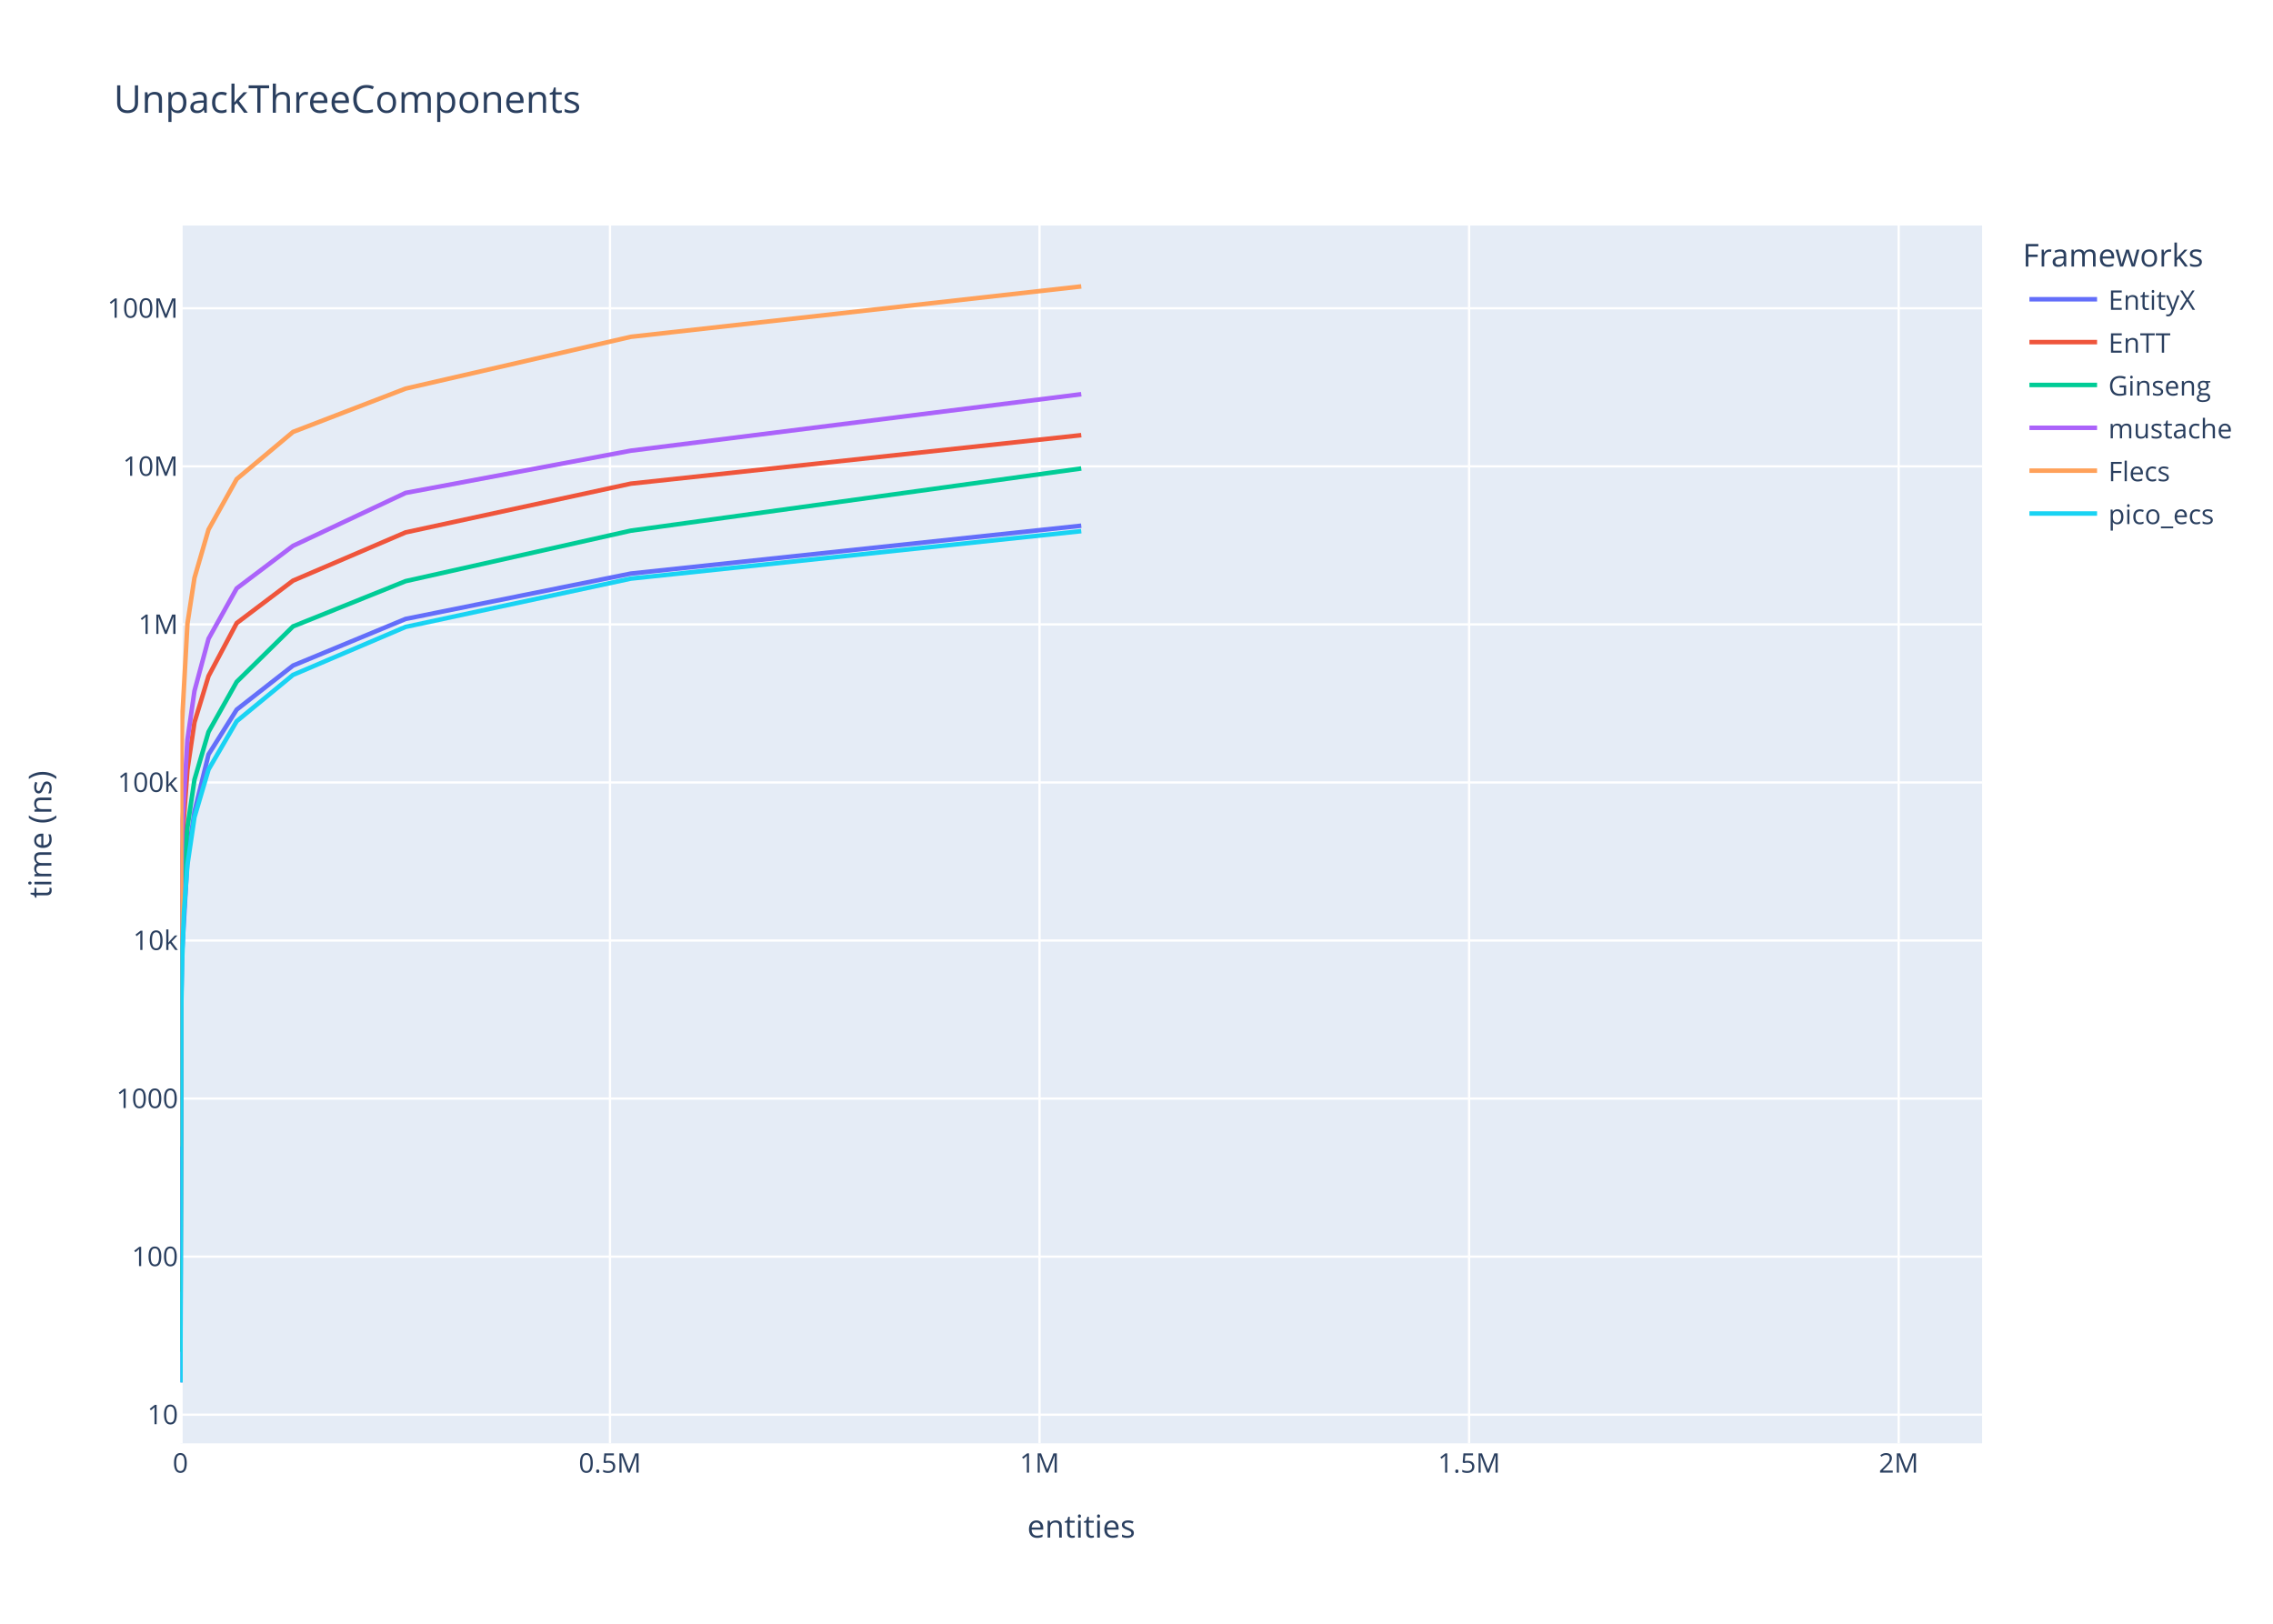
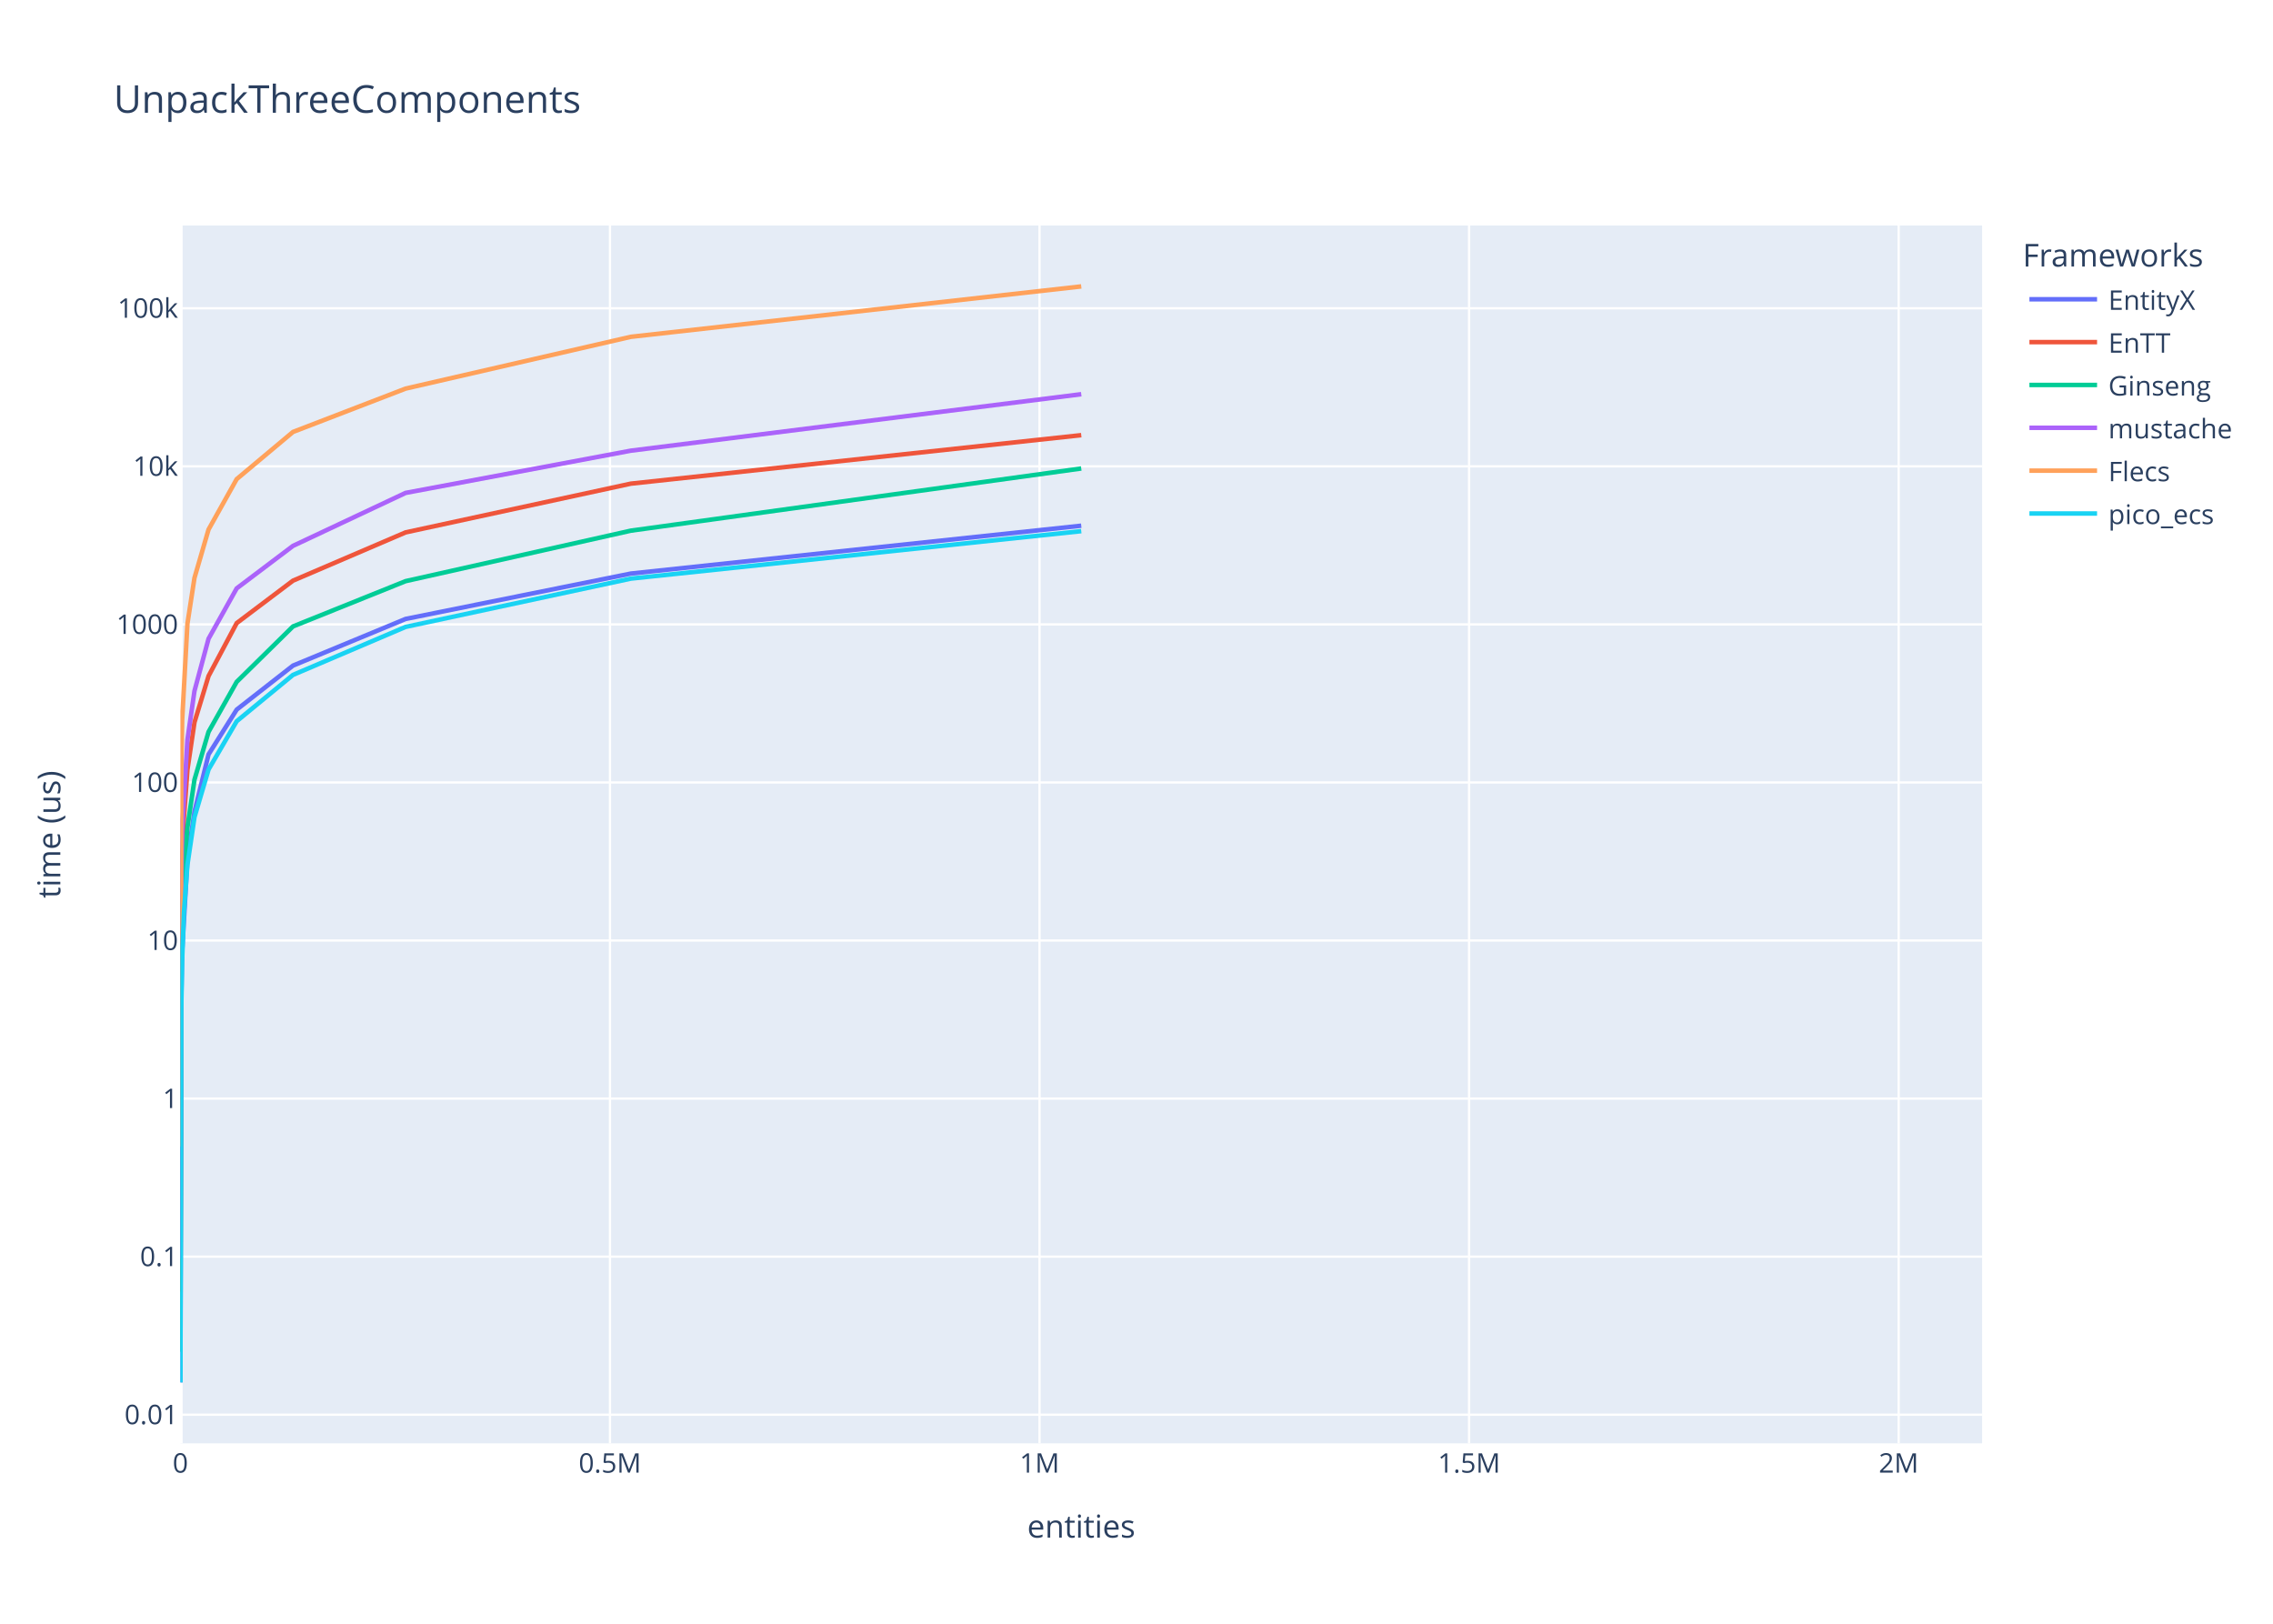
<svg xmlns="http://www.w3.org/2000/svg" class="main-svg" width="1008" height="720" style="" viewBox="0 0 1008 720">
  <rect x="0" y="0" width="1008" height="720" style="fill: rgb(255, 255, 255); fill-opacity: 1;" />
-   <defs id="defs-92918d">
+   <defs id="defs-50a247">
    <g class="clips">
-       <clipPath id="clip92918dxyplot" class="plotclip">
+       <clipPath id="clip50a247xyplot" class="plotclip">
        <rect width="799" height="540" />
      </clipPath>
-       <clipPath class="axesclip" id="clip92918dx">
+       <clipPath class="axesclip" id="clip50a247x">
        <rect x="80" y="0" width="799" height="720" />
      </clipPath>
-       <clipPath class="axesclip" id="clip92918dy">
+       <clipPath class="axesclip" id="clip50a247y">
        <rect x="0" y="100" width="1008" height="540" />
      </clipPath>
-       <clipPath class="axesclip" id="clip92918dxy">
+       <clipPath class="axesclip" id="clip50a247xy">
        <rect x="80" y="100" width="799" height="540" />
      </clipPath>
    </g>
    <g class="gradients" />
    <g class="patterns" />
  </defs>
  <g class="bglayer">
    <rect class="bg" x="80" y="100" width="799" height="540" style="fill: rgb(229, 236, 246); fill-opacity: 1; stroke-width: 0;" />
  </g>
  <g class="layer-below">
    <g class="imagelayer" />
    <g class="shapelayer" />
  </g>
  <g class="cartesianlayer">
    <g class="subplot xy">
      <g class="layer-subplot">
        <g class="shapelayer" />
        <g class="imagelayer" />
      </g>
      <g class="minor-gridlayer">
        <g class="x" />
        <g class="y" />
      </g>
      <g class="gridlayer">
        <g class="x">
          <path class="xgrid crisp" transform="translate(270.5,0)" d="M0,100v540" style="stroke: rgb(255, 255, 255); stroke-opacity: 1; stroke-width: 1px;" />
          <path class="xgrid crisp" transform="translate(460.99,0)" d="M0,100v540" style="stroke: rgb(255, 255, 255); stroke-opacity: 1; stroke-width: 1px;" />
          <path class="xgrid crisp" transform="translate(651.49,0)" d="M0,100v540" style="stroke: rgb(255, 255, 255); stroke-opacity: 1; stroke-width: 1px;" />
          <path class="xgrid crisp" transform="translate(841.99,0)" d="M0,100v540" style="stroke: rgb(255, 255, 255); stroke-opacity: 1; stroke-width: 1px;" />
        </g>
        <g class="y">
          <path class="ygrid crisp" transform="translate(0,627.31)" d="M80,0h799" style="stroke: rgb(255, 255, 255); stroke-opacity: 1; stroke-width: 1px;" />
          <path class="ygrid crisp" transform="translate(0,557.22)" d="M80,0h799" style="stroke: rgb(255, 255, 255); stroke-opacity: 1; stroke-width: 1px;" />
          <path class="ygrid crisp" transform="translate(0,487.13)" d="M80,0h799" style="stroke: rgb(255, 255, 255); stroke-opacity: 1; stroke-width: 1px;" />
          <path class="ygrid crisp" transform="translate(0,417.04)" d="M80,0h799" style="stroke: rgb(255, 255, 255); stroke-opacity: 1; stroke-width: 1px;" />
          <path class="ygrid crisp" transform="translate(0,346.95)" d="M80,0h799" style="stroke: rgb(255, 255, 255); stroke-opacity: 1; stroke-width: 1px;" />
          <path class="ygrid crisp" transform="translate(0,276.87)" d="M80,0h799" style="stroke: rgb(255, 255, 255); stroke-opacity: 1; stroke-width: 1px;" />
          <path class="ygrid crisp" transform="translate(0,206.78)" d="M80,0h799" style="stroke: rgb(255, 255, 255); stroke-opacity: 1; stroke-width: 1px;" />
          <path class="ygrid crisp" transform="translate(0,136.69)" d="M80,0h799" style="stroke: rgb(255, 255, 255); stroke-opacity: 1; stroke-width: 1px;" />
        </g>
      </g>
      <g class="zerolinelayer">
        <path class="xzl zl crisp" transform="translate(80,0)" d="M0,100v540" style="stroke: rgb(255, 255, 255); stroke-opacity: 1; stroke-width: 2px;" />
      </g>
      <path class="xlines-below" />
      <path class="ylines-below" />
      <g class="overlines-below" />
      <g class="xaxislayer-below" />
      <g class="yaxislayer-below" />
      <g class="overaxes-below" />
-       <g class="plot" transform="translate(80,100)" clip-path="url(#clip92918dxyplot)">
+       <g class="plot" transform="translate(80,100)" clip-path="url(#clip50a247xyplot)">
        <g class="scatterlayer mlayer">
-           <g class="trace scatter trace12b059" style="stroke-miterlimit: 2; opacity: 1;">
+           <g class="trace scatter tracef7a768" style="stroke-miterlimit: 2; opacity: 1;">
            <g class="fills" />
            <g class="errorbars" />
            <g class="lines">
              <path class="js-line" d="M0,513L0.39,342.96L0.78,321.94L3.12,281.22L6.24,259.95L12.48,234.53L24.97,214.66L49.94,195.14L99.88,174.45L199.75,154.33L399.5,133.11" style="vector-effect: non-scaling-stroke; fill: none; stroke: rgb(99, 110, 250); stroke-opacity: 1; stroke-width: 2px; opacity: 1;" />
            </g>
            <g class="points" />
            <g class="text" />
          </g>
-           <g class="trace scatter trace5a9621" style="stroke-miterlimit: 2; opacity: 1;">
+           <g class="trace scatter trace54a5eb" style="stroke-miterlimit: 2; opacity: 1;">
            <g class="fills" />
            <g class="errorbars" />
            <g class="lines">
              <path class="js-line" d="M0,472.77L0.39,305.48L0.78,283.78L1.56,262.8L3.12,241.27L6.24,220.3L12.48,199.78L24.97,176.29L49.94,157.47L99.88,136.07L199.75,114.46L399.5,92.96" style="vector-effect: non-scaling-stroke; fill: none; stroke: rgb(239, 85, 59); stroke-opacity: 1; stroke-width: 2px; opacity: 1;" />
            </g>
            <g class="points" />
            <g class="text" />
          </g>
-           <g class="trace scatter tracef66377" style="stroke-miterlimit: 2; opacity: 1;">
+           <g class="trace scatter trace994c9f" style="stroke-miterlimit: 2; opacity: 1;">
            <g class="fills" />
            <g class="errorbars" />
            <g class="lines">
              <path class="js-line" d="M0,499.42L0.39,330.42L0.78,306.81L1.56,286.64L3.12,266.81L6.24,245.72L12.48,224.54L24.97,202.34L49.94,177.77L99.88,157.69L199.75,135.31L399.5,107.73" style="vector-effect: non-scaling-stroke; fill: none; stroke: rgb(0, 204, 150); stroke-opacity: 1; stroke-width: 2px; opacity: 1;" />
            </g>
            <g class="points" />
            <g class="text" />
          </g>
-           <g class="trace scatter trace5b85f1" style="stroke-miterlimit: 2; opacity: 1;">
+           <g class="trace scatter tracefcd312" style="stroke-miterlimit: 2; opacity: 1;">
            <g class="fills" />
            <g class="errorbars" />
            <g class="lines">
              <path class="js-line" d="M0,458.15L0.39,291.09L0.78,267.58L3.12,228L6.24,206.39L12.48,183.23L24.97,160.89L49.94,142.05L99.88,118.56L199.75,99.84L399.5,74.8" style="vector-effect: non-scaling-stroke; fill: none; stroke: rgb(171, 99, 250); stroke-opacity: 1; stroke-width: 2px; opacity: 1;" />
            </g>
            <g class="points" />
            <g class="text" />
          </g>
-           <g class="trace scatter trace4ae517" style="stroke-miterlimit: 2; opacity: 1;">
+           <g class="trace scatter trace019e08" style="stroke-miterlimit: 2; opacity: 1;">
            <g class="fills" />
            <g class="errorbars" />
            <g class="lines">
              <path class="js-line" d="M0,408.35L0.39,240.1L0.78,219.39L3.12,176.52L6.24,156.25L12.48,134.8L24.97,112.44L49.94,91.53L99.88,72.31L199.75,49.35L399.5,27" style="vector-effect: non-scaling-stroke; fill: none; stroke: rgb(255, 161, 90); stroke-opacity: 1; stroke-width: 2px; opacity: 1;" />
            </g>
            <g class="points" />
            <g class="text" />
          </g>
-           <g class="trace scatter trace2bf4d8" style="stroke-miterlimit: 2; opacity: 1;">
+           <g class="trace scatter trace1cb32e" style="stroke-miterlimit: 2; opacity: 1;">
            <g class="fills" />
            <g class="errorbars" />
            <g class="lines">
              <path class="js-line" d="M0,513L0.39,346.82L0.78,325.75L1.56,304.63L3.12,283.45L6.24,262.36L12.48,241.22L24.97,219.8L49.94,199.26L99.88,177.98L199.75,156.57L399.5,135.52" style="vector-effect: non-scaling-stroke; fill: none; stroke: rgb(25, 211, 243); stroke-opacity: 1; stroke-width: 2px; opacity: 1;" />
            </g>
            <g class="points" />
            <g class="text" />
          </g>
        </g>
      </g>
      <g class="overplot" />
      <path class="xlines-above crisp" d="M0,0" style="fill: none;" />
      <path class="ylines-above crisp" d="M0,0" style="fill: none;" />
      <g class="overlines-above" />
      <g class="xaxislayer-above">
        <g class="xtick">
          <text text-anchor="middle" x="0" y="653" transform="translate(80,0)" style="font-family: 'Open Sans', verdana, arial, sans-serif; font-size: 12px; fill: rgb(42, 63, 95); fill-opacity: 1; white-space: pre; opacity: 1;">0</text>
        </g>
        <g class="xtick">
          <text text-anchor="middle" x="0" y="653" style="font-family: 'Open Sans', verdana, arial, sans-serif; font-size: 12px; fill: rgb(42, 63, 95); fill-opacity: 1; white-space: pre; opacity: 1;" transform="translate(270.5,0)">0.5M</text>
        </g>
        <g class="xtick">
          <text text-anchor="middle" x="0" y="653" style="font-family: 'Open Sans', verdana, arial, sans-serif; font-size: 12px; fill: rgb(42, 63, 95); fill-opacity: 1; white-space: pre; opacity: 1;" transform="translate(460.99,0)">1M</text>
        </g>
        <g class="xtick">
          <text text-anchor="middle" x="0" y="653" style="font-family: 'Open Sans', verdana, arial, sans-serif; font-size: 12px; fill: rgb(42, 63, 95); fill-opacity: 1; white-space: pre; opacity: 1;" transform="translate(651.49,0)">1.5M</text>
        </g>
        <g class="xtick">
          <text text-anchor="middle" x="0" y="653" style="font-family: 'Open Sans', verdana, arial, sans-serif; font-size: 12px; fill: rgb(42, 63, 95); fill-opacity: 1; white-space: pre; opacity: 1;" transform="translate(841.99,0)">2M</text>
        </g>
      </g>
      <g class="yaxislayer-above">
        <g class="ytick">
-           <text text-anchor="end" x="79" y="4.2" transform="translate(0,627.31)" style="font-family: 'Open Sans', verdana, arial, sans-serif; font-size: 12px; fill: rgb(42, 63, 95); fill-opacity: 1; white-space: pre; opacity: 1;">10</text>
-         </g>
-         <g class="ytick">
-           <text text-anchor="end" x="79" y="4.2" style="font-family: 'Open Sans', verdana, arial, sans-serif; font-size: 12px; fill: rgb(42, 63, 95); fill-opacity: 1; white-space: pre; opacity: 1;" transform="translate(0,557.22)">100</text>
-         </g>
-         <g class="ytick">
-           <text text-anchor="end" x="79" y="4.2" style="font-family: 'Open Sans', verdana, arial, sans-serif; font-size: 12px; fill: rgb(42, 63, 95); fill-opacity: 1; white-space: pre; opacity: 1;" transform="translate(0,487.13)">1000</text>
-         </g>
-         <g class="ytick">
-           <text text-anchor="end" x="79" y="4.2" style="font-family: 'Open Sans', verdana, arial, sans-serif; font-size: 12px; fill: rgb(42, 63, 95); fill-opacity: 1; white-space: pre; opacity: 1;" transform="translate(0,417.04)">10k</text>
-         </g>
-         <g class="ytick">
-           <text text-anchor="end" x="79" y="4.2" style="font-family: 'Open Sans', verdana, arial, sans-serif; font-size: 12px; fill: rgb(42, 63, 95); fill-opacity: 1; white-space: pre; opacity: 1;" transform="translate(0,346.95)">100k</text>
-         </g>
-         <g class="ytick">
-           <text text-anchor="end" x="79" y="4.2" style="font-family: 'Open Sans', verdana, arial, sans-serif; font-size: 12px; fill: rgb(42, 63, 95); fill-opacity: 1; white-space: pre; opacity: 1;" transform="translate(0,276.87)">1M</text>
-         </g>
-         <g class="ytick">
-           <text text-anchor="end" x="79" y="4.2" style="font-family: 'Open Sans', verdana, arial, sans-serif; font-size: 12px; fill: rgb(42, 63, 95); fill-opacity: 1; white-space: pre; opacity: 1;" transform="translate(0,206.78)">10M</text>
-         </g>
-         <g class="ytick">
-           <text text-anchor="end" x="79" y="4.2" style="font-family: 'Open Sans', verdana, arial, sans-serif; font-size: 12px; fill: rgb(42, 63, 95); fill-opacity: 1; white-space: pre; opacity: 1;" transform="translate(0,136.69)">100M</text>
+           <text text-anchor="end" x="79" y="4.2" transform="translate(0,627.31)" style="font-family: 'Open Sans', verdana, arial, sans-serif; font-size: 12px; fill: rgb(42, 63, 95); fill-opacity: 1; white-space: pre; opacity: 1;">0.01</text>
+         </g>
+         <g class="ytick">
+           <text text-anchor="end" x="79" y="4.2" style="font-family: 'Open Sans', verdana, arial, sans-serif; font-size: 12px; fill: rgb(42, 63, 95); fill-opacity: 1; white-space: pre; opacity: 1;" transform="translate(0,557.22)">0.1</text>
+         </g>
+         <g class="ytick">
+           <text text-anchor="end" x="79" y="4.2" style="font-family: 'Open Sans', verdana, arial, sans-serif; font-size: 12px; fill: rgb(42, 63, 95); fill-opacity: 1; white-space: pre; opacity: 1;" transform="translate(0,487.13)">1</text>
+         </g>
+         <g class="ytick">
+           <text text-anchor="end" x="79" y="4.2" style="font-family: 'Open Sans', verdana, arial, sans-serif; font-size: 12px; fill: rgb(42, 63, 95); fill-opacity: 1; white-space: pre; opacity: 1;" transform="translate(0,417.04)">10</text>
+         </g>
+         <g class="ytick">
+           <text text-anchor="end" x="79" y="4.2" style="font-family: 'Open Sans', verdana, arial, sans-serif; font-size: 12px; fill: rgb(42, 63, 95); fill-opacity: 1; white-space: pre; opacity: 1;" transform="translate(0,346.95)">100</text>
+         </g>
+         <g class="ytick">
+           <text text-anchor="end" x="79" y="4.2" style="font-family: 'Open Sans', verdana, arial, sans-serif; font-size: 12px; fill: rgb(42, 63, 95); fill-opacity: 1; white-space: pre; opacity: 1;" transform="translate(0,276.87)">1000</text>
+         </g>
+         <g class="ytick">
+           <text text-anchor="end" x="79" y="4.2" style="font-family: 'Open Sans', verdana, arial, sans-serif; font-size: 12px; fill: rgb(42, 63, 95); fill-opacity: 1; white-space: pre; opacity: 1;" transform="translate(0,206.78)">10k</text>
+         </g>
+         <g class="ytick">
+           <text text-anchor="end" x="79" y="4.2" style="font-family: 'Open Sans', verdana, arial, sans-serif; font-size: 12px; fill: rgb(42, 63, 95); fill-opacity: 1; white-space: pre; opacity: 1;" transform="translate(0,136.69)">100k</text>
        </g>
      </g>
      <g class="overaxes-above" />
    </g>
  </g>
  <g class="polarlayer" />
  <g class="smithlayer" />
  <g class="ternarylayer" />
  <g class="geolayer" />
  <g class="funnelarealayer" />
  <g class="pielayer" />
  <g class="iciclelayer" />
  <g class="treemaplayer" />
  <g class="sunburstlayer" />
  <g class="glimages" />
-   <defs id="topdefs-92918d">
+   <defs id="topdefs-50a247">
    <g class="clips" />
-     <clipPath id="legend92918d">
+     <clipPath id="legend50a247">
      <rect width="101" height="143" x="0" y="0" />
    </clipPath>
  </defs>
  <g class="layer-above">
    <g class="imagelayer" />
    <g class="shapelayer" />
  </g>
  <g class="infolayer">
    <g class="legend" pointer-events="all" transform="translate(894.98,100)">
      <rect class="bg" shape-rendering="crispEdges" width="101" height="143" x="0" y="0" style="stroke: rgb(68, 68, 68); stroke-opacity: 1; fill: rgb(255, 255, 255); fill-opacity: 1; stroke-width: 0px;" />
-       <g class="scrollbox" transform="" clip-path="url(#legend92918d)">
+       <g class="scrollbox" transform="" clip-path="url(#legend50a247)">
        <text class="legendtitletext" text-anchor="start" x="2" y="18.2" style="font-family: 'Open Sans', verdana, arial, sans-serif; font-size: 14px; fill: rgb(42, 63, 95); fill-opacity: 1; white-space: pre;">Frameworks</text>
        <g class="groups" transform="">
          <g class="traces" transform="translate(0,32.7)" style="opacity: 1;">
            <text class="legendtext" text-anchor="start" x="40" y="4.68" style="font-family: 'Open Sans', verdana, arial, sans-serif; font-size: 12px; fill: rgb(42, 63, 95); fill-opacity: 1; white-space: pre;">EntityX</text>
            <g class="layers" style="opacity: 1;">
              <g class="legendfill" />
              <g class="legendlines">
                <path class="js-line" d="M5,0h30" style="fill: none; stroke: rgb(99, 110, 250); stroke-opacity: 1; stroke-width: 2px;" />
              </g>
              <g class="legendsymbols">
                <g class="legendpoints" />
              </g>
            </g>
            <rect class="legendtoggle" x="0" y="-9.5" width="95.25" height="19" style="fill: rgb(0, 0, 0); fill-opacity: 0;" />
          </g>
        </g>
        <g class="groups" transform="">
          <g class="traces" transform="translate(0,51.7)" style="opacity: 1;">
            <text class="legendtext" text-anchor="start" x="40" y="4.68" style="font-family: 'Open Sans', verdana, arial, sans-serif; font-size: 12px; fill: rgb(42, 63, 95); fill-opacity: 1; white-space: pre;">EnTT</text>
            <g class="layers" style="opacity: 1;">
              <g class="legendfill" />
              <g class="legendlines">
                <path class="js-line" d="M5,0h30" style="fill: none; stroke: rgb(239, 85, 59); stroke-opacity: 1; stroke-width: 2px;" />
              </g>
              <g class="legendsymbols">
                <g class="legendpoints" />
              </g>
            </g>
            <rect class="legendtoggle" x="0" y="-9.5" width="95.25" height="19" style="fill: rgb(0, 0, 0); fill-opacity: 0;" />
          </g>
        </g>
        <g class="groups" transform="">
          <g class="traces" transform="translate(0,70.7)" style="opacity: 1;">
            <text class="legendtext" text-anchor="start" x="40" y="4.68" style="font-family: 'Open Sans', verdana, arial, sans-serif; font-size: 12px; fill: rgb(42, 63, 95); fill-opacity: 1; white-space: pre;">Ginseng</text>
            <g class="layers" style="opacity: 1;">
              <g class="legendfill" />
              <g class="legendlines">
                <path class="js-line" d="M5,0h30" style="fill: none; stroke: rgb(0, 204, 150); stroke-opacity: 1; stroke-width: 2px;" />
              </g>
              <g class="legendsymbols">
                <g class="legendpoints" />
              </g>
            </g>
            <rect class="legendtoggle" x="0" y="-9.5" width="95.25" height="19" style="fill: rgb(0, 0, 0); fill-opacity: 0;" />
          </g>
        </g>
        <g class="groups" transform="">
          <g class="traces" transform="translate(0,89.7)" style="opacity: 1;">
            <text class="legendtext" text-anchor="start" x="40" y="4.68" style="font-family: 'Open Sans', verdana, arial, sans-serif; font-size: 12px; fill: rgb(42, 63, 95); fill-opacity: 1; white-space: pre;">mustache</text>
            <g class="layers" style="opacity: 1;">
              <g class="legendfill" />
              <g class="legendlines">
                <path class="js-line" d="M5,0h30" style="fill: none; stroke: rgb(171, 99, 250); stroke-opacity: 1; stroke-width: 2px;" />
              </g>
              <g class="legendsymbols">
                <g class="legendpoints" />
              </g>
            </g>
            <rect class="legendtoggle" x="0" y="-9.5" width="95.25" height="19" style="fill: rgb(0, 0, 0); fill-opacity: 0;" />
          </g>
        </g>
        <g class="groups" transform="">
          <g class="traces" transform="translate(0,108.7)" style="opacity: 1;">
            <text class="legendtext" text-anchor="start" x="40" y="4.68" style="font-family: 'Open Sans', verdana, arial, sans-serif; font-size: 12px; fill: rgb(42, 63, 95); fill-opacity: 1; white-space: pre;">Flecs</text>
            <g class="layers" style="opacity: 1;">
              <g class="legendfill" />
              <g class="legendlines">
                <path class="js-line" d="M5,0h30" style="fill: none; stroke: rgb(255, 161, 90); stroke-opacity: 1; stroke-width: 2px;" />
              </g>
              <g class="legendsymbols">
                <g class="legendpoints" />
              </g>
            </g>
            <rect class="legendtoggle" x="0" y="-9.5" width="95.25" height="19" style="fill: rgb(0, 0, 0); fill-opacity: 0;" />
          </g>
        </g>
        <g class="groups" transform="">
          <g class="traces" transform="translate(0,127.7)" style="opacity: 1;">
            <text class="legendtext" text-anchor="start" x="40" y="4.68" style="font-family: 'Open Sans', verdana, arial, sans-serif; font-size: 12px; fill: rgb(42, 63, 95); fill-opacity: 1; white-space: pre;">pico_ecs</text>
            <g class="layers" style="opacity: 1;">
              <g class="legendfill" />
              <g class="legendlines">
                <path class="js-line" d="M5,0h30" style="fill: none; stroke: rgb(25, 211, 243); stroke-opacity: 1; stroke-width: 2px;" />
              </g>
              <g class="legendsymbols">
                <g class="legendpoints" />
              </g>
            </g>
            <rect class="legendtoggle" x="0" y="-9.5" width="95.25" height="19" style="fill: rgb(0, 0, 0); fill-opacity: 0;" />
          </g>
        </g>
      </g>
      <rect class="scrollbar" rx="20" ry="3" width="0" height="0" x="0" y="0" style="fill: rgb(128, 139, 164); fill-opacity: 1;" />
    </g>
    <g class="g-gtitle">
      <text class="gtitle" x="50.4" y="50" text-anchor="start" dy="0em" style="font-family: 'Open Sans', verdana, arial, sans-serif; font-size: 17px; fill: rgb(42, 63, 95); opacity: 1; font-weight: normal; white-space: pre;">UnpackThreeComponents</text>
    </g>
    <g class="g-xtitle">
      <text class="xtitle" x="479.5" y="681.8" text-anchor="middle" style="font-family: 'Open Sans', verdana, arial, sans-serif; font-size: 14px; fill: rgb(42, 63, 95); opacity: 1; font-weight: normal; white-space: pre;">entities</text>
    </g>
    <g class="g-ytitle">
-       <text class="ytitle" transform="rotate(-90,22.77813,370)" x="22.778" y="370" text-anchor="middle" style="font-family: 'Open Sans', verdana, arial, sans-serif; font-size: 14px; fill: rgb(42, 63, 95); opacity: 1; font-weight: normal; white-space: pre;">time (ns)</text>
+       <text class="ytitle" transform="rotate(-90,26.74688,370)" x="26.747" y="370" text-anchor="middle" style="font-family: 'Open Sans', verdana, arial, sans-serif; font-size: 14px; fill: rgb(42, 63, 95); opacity: 1; font-weight: normal; white-space: pre;">time (us)</text>
    </g>
  </g>
</svg>
